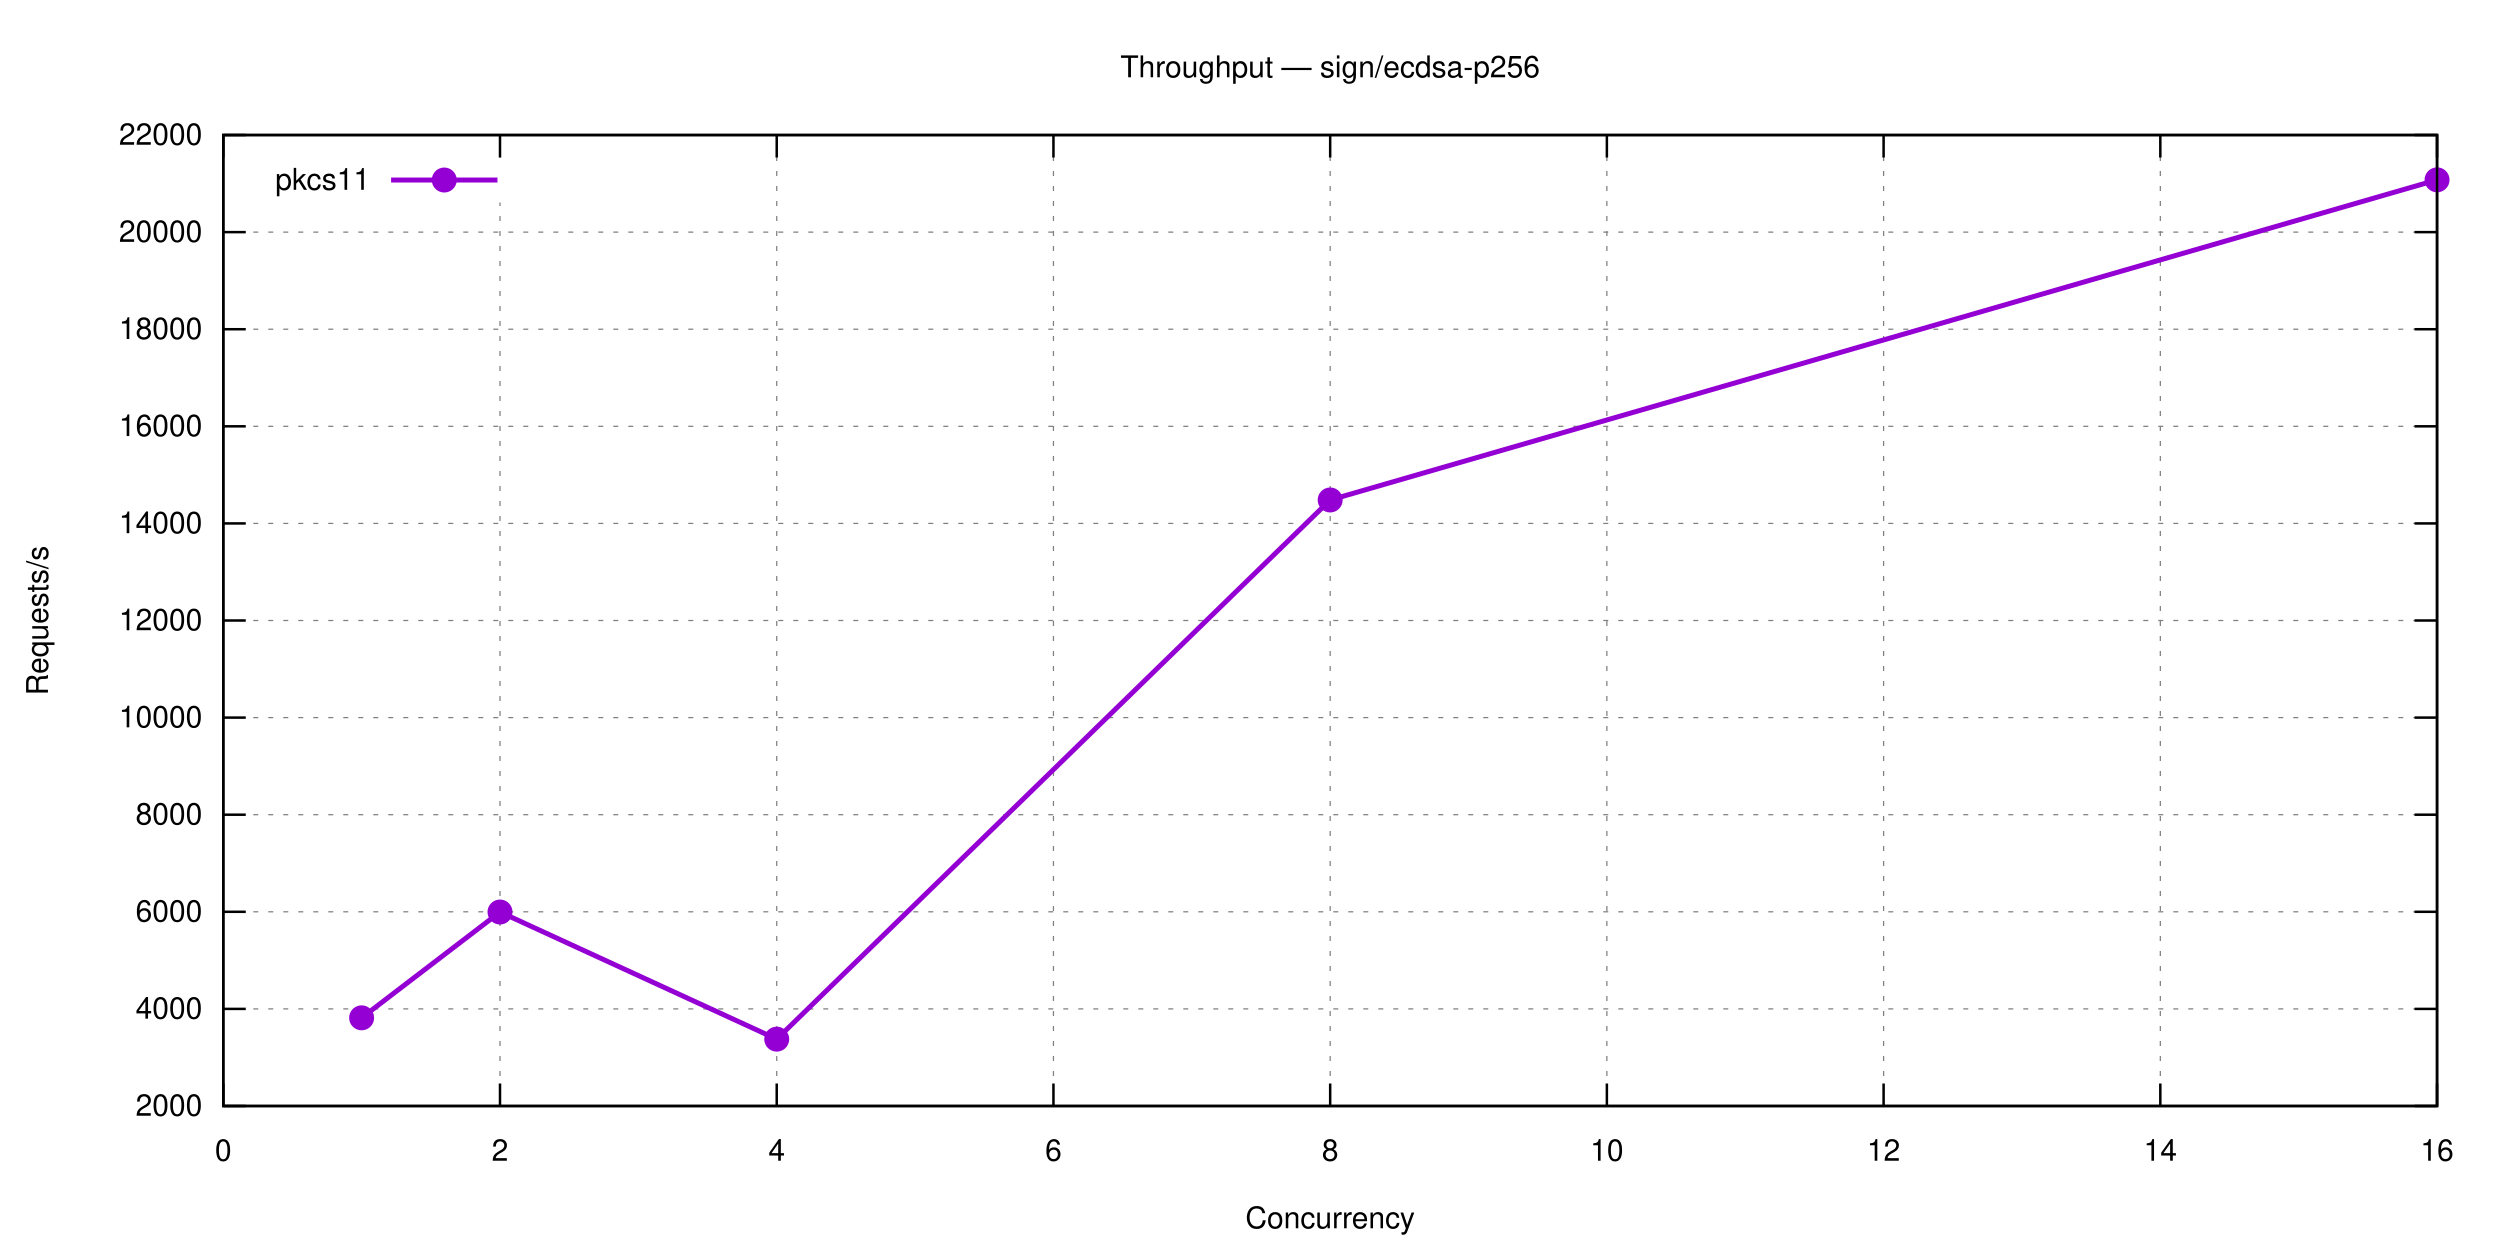
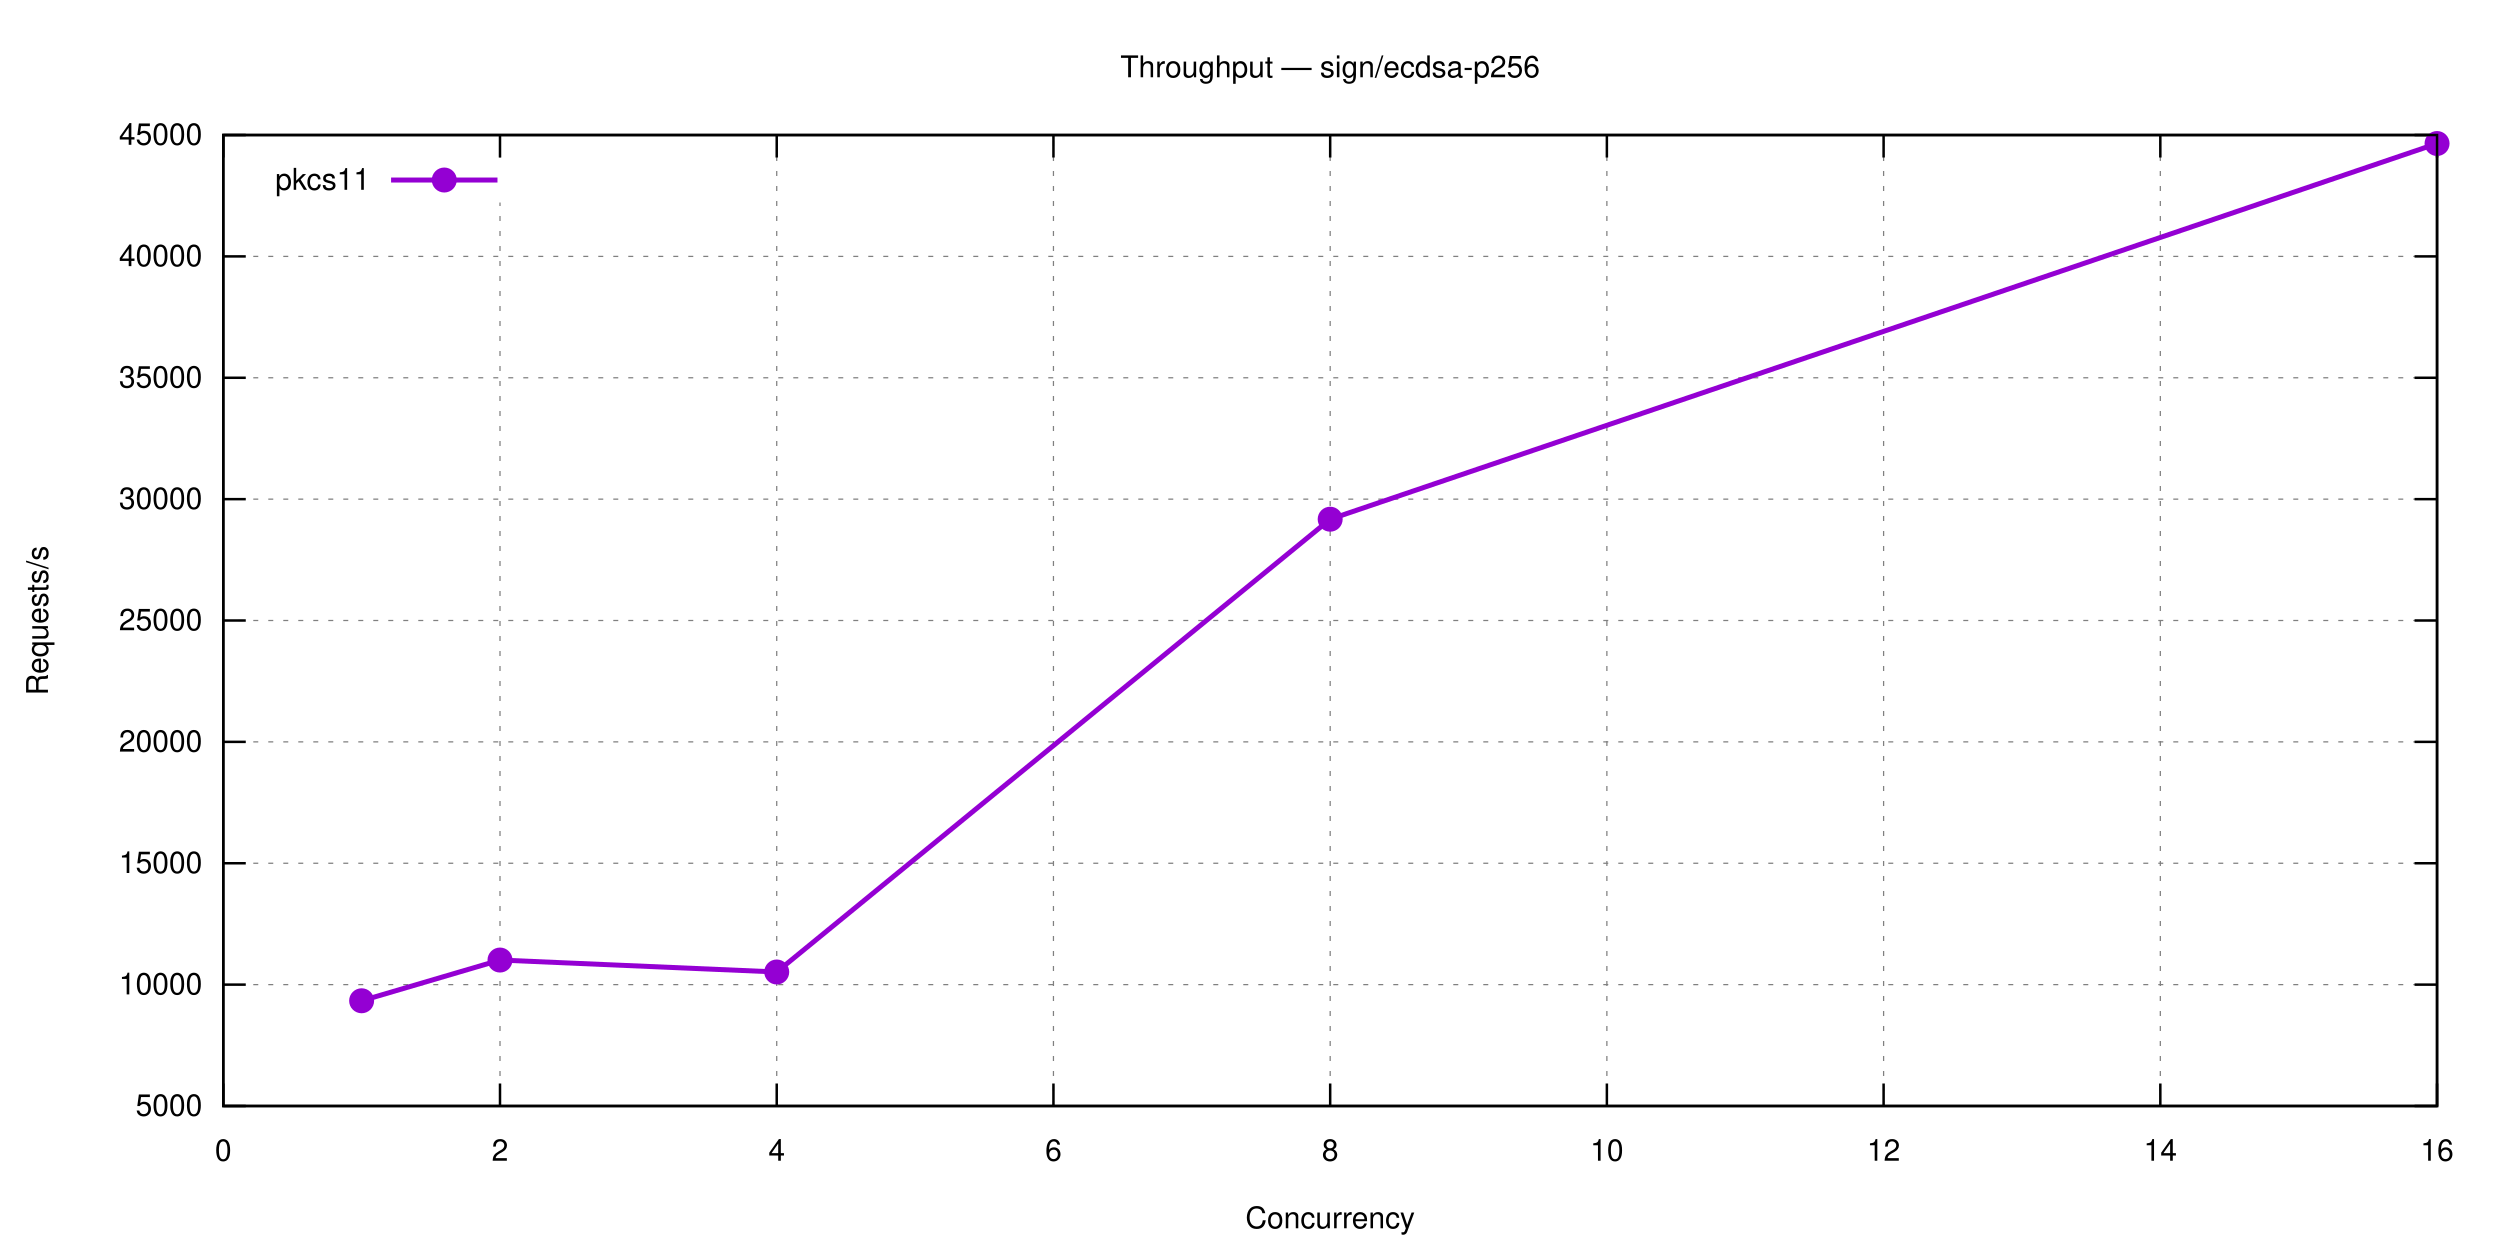
<svg xmlns="http://www.w3.org/2000/svg" xmlns:xlink="http://www.w3.org/1999/xlink" width="1000" height="500" viewBox="0 0 1000 500">
  <g id="gnuplot_canvas">
    <rect x="0" y="0" width="1000" height="500" fill="none" />
    <defs>
      <circle id="gpDot" r="0.5" stroke-width="0.5" stroke="currentColor" />
      <path id="gpPt0" stroke-width="0.222" stroke="currentColor" d="M-1,0 h2 M0,-1 v2" />
      <path id="gpPt1" stroke-width="0.222" stroke="currentColor" d="M-1,-1 L1,1 M1,-1 L-1,1" />
      <path id="gpPt2" stroke-width="0.222" stroke="currentColor" d="M-1,0 L1,0 M0,-1 L0,1 M-1,-1 L1,1 M-1,1 L1,-1" />
      <rect id="gpPt3" stroke-width="0.222" stroke="currentColor" x="-1" y="-1" width="2" height="2" />
      <rect id="gpPt4" stroke-width="0.222" stroke="currentColor" fill="currentColor" x="-1" y="-1" width="2" height="2" />
      <circle id="gpPt5" stroke-width="0.222" stroke="currentColor" cx="0" cy="0" r="1" />
      <use xlink:href="#gpPt5" id="gpPt6" fill="currentColor" stroke="none" />
      <path id="gpPt7" stroke-width="0.222" stroke="currentColor" d="M0,-1.33 L-1.33,0.67 L1.33,0.67 z" />
      <use xlink:href="#gpPt7" id="gpPt8" fill="currentColor" stroke="none" />
      <use xlink:href="#gpPt7" id="gpPt9" stroke="currentColor" transform="rotate(180)" />
      <use xlink:href="#gpPt9" id="gpPt10" fill="currentColor" stroke="none" />
      <use xlink:href="#gpPt3" id="gpPt11" stroke="currentColor" transform="rotate(45)" />
      <use xlink:href="#gpPt11" id="gpPt12" fill="currentColor" stroke="none" />
      <path id="gpPt13" stroke-width="0.222" stroke="currentColor" d="M0,1.330 L1.265,0.411 L0.782,-1.067 L-0.782,-1.076 L-1.265,0.411 z" />
      <use xlink:href="#gpPt13" id="gpPt14" fill="currentColor" stroke="none" />
      <filter id="textbox" filterUnits="objectBoundingBox" x="0" y="0" height="1" width="1">
        <feFlood flood-color="white" flood-opacity="1" result="bgnd" />
        <feComposite in="SourceGraphic" in2="bgnd" operator="atop" />
      </filter>
      <filter id="greybox" filterUnits="objectBoundingBox" x="0" y="0" height="1" width="1">
        <feFlood flood-color="lightgrey" flood-opacity="1" result="grey" />
        <feComposite in="SourceGraphic" in2="grey" operator="atop" />
      </filter>
    </defs>
    <g fill="none" color="white" stroke="currentColor" stroke-width="1.00" stroke-linecap="butt" stroke-linejoin="miter">
</g>
    <g fill="none" color="black" stroke="currentColor" stroke-width="1.00" stroke-linecap="butt" stroke-linejoin="miter">
</g>
    <g fill="none" color="black" stroke="black" stroke-width="0.50" stroke-linecap="butt" stroke-linejoin="miter">
</g>
    <g fill="none" color="gray" stroke="currentColor" stroke-width="0.50" stroke-linecap="butt" stroke-linejoin="miter">
      <path stroke="gray" stroke-dasharray="2,4" class="gridline" d="M89.31,442.40 L974.82,442.40  " />
    </g>
    <g fill="none" color="gray" stroke="gray" stroke-width="1.00" stroke-linecap="butt" stroke-linejoin="miter">
</g>
    <g fill="none" color="black" stroke="currentColor" stroke-width="1.00" stroke-linecap="butt" stroke-linejoin="miter">
      <path stroke="black" d="M89.31,442.40 L98.31,442.40 M974.82,442.40 L965.82,442.40  " />
      <g transform="translate(80.92,446.30)" stroke="none" fill="black" font-family="Helvetica" font-size="12.00" text-anchor="end">
        <text>
-           <tspan font-family="Helvetica"> 2000</tspan>
-         </text>
-       </g>
-     </g>
-     <g fill="none" color="black" stroke="currentColor" stroke-width="1.00" stroke-linecap="butt" stroke-linejoin="miter">
- </g>
-     <g fill="none" color="black" stroke="black" stroke-width="0.50" stroke-linecap="butt" stroke-linejoin="miter">
- </g>
-     <g fill="none" color="gray" stroke="currentColor" stroke-width="0.50" stroke-linecap="butt" stroke-linejoin="miter">
-       <path stroke="gray" stroke-dasharray="2,4" class="gridline" d="M89.31,403.56 L974.82,403.56  " />
-     </g>
-     <g fill="none" color="gray" stroke="gray" stroke-width="1.00" stroke-linecap="butt" stroke-linejoin="miter">
- </g>
-     <g fill="none" color="black" stroke="currentColor" stroke-width="1.00" stroke-linecap="butt" stroke-linejoin="miter">
-       <path stroke="black" d="M89.31,403.56 L98.31,403.56 M974.82,403.56 L965.82,403.56  " />
-       <g transform="translate(80.92,407.46)" stroke="none" fill="black" font-family="Helvetica" font-size="12.00" text-anchor="end">
-         <text>
-           <tspan font-family="Helvetica"> 4000</tspan>
-         </text>
-       </g>
-     </g>
-     <g fill="none" color="black" stroke="currentColor" stroke-width="1.00" stroke-linecap="butt" stroke-linejoin="miter">
- </g>
-     <g fill="none" color="black" stroke="black" stroke-width="0.50" stroke-linecap="butt" stroke-linejoin="miter">
- </g>
-     <g fill="none" color="gray" stroke="currentColor" stroke-width="0.50" stroke-linecap="butt" stroke-linejoin="miter">
-       <path stroke="gray" stroke-dasharray="2,4" class="gridline" d="M89.31,364.72 L974.82,364.72  " />
-     </g>
-     <g fill="none" color="gray" stroke="gray" stroke-width="1.00" stroke-linecap="butt" stroke-linejoin="miter">
- </g>
-     <g fill="none" color="black" stroke="currentColor" stroke-width="1.00" stroke-linecap="butt" stroke-linejoin="miter">
-       <path stroke="black" d="M89.31,364.72 L98.31,364.72 M974.82,364.72 L965.82,364.72  " />
-       <g transform="translate(80.92,368.62)" stroke="none" fill="black" font-family="Helvetica" font-size="12.00" text-anchor="end">
-         <text>
-           <tspan font-family="Helvetica"> 6000</tspan>
-         </text>
-       </g>
-     </g>
-     <g fill="none" color="black" stroke="currentColor" stroke-width="1.00" stroke-linecap="butt" stroke-linejoin="miter">
- </g>
-     <g fill="none" color="black" stroke="black" stroke-width="0.50" stroke-linecap="butt" stroke-linejoin="miter">
- </g>
-     <g fill="none" color="gray" stroke="currentColor" stroke-width="0.50" stroke-linecap="butt" stroke-linejoin="miter">
-       <path stroke="gray" stroke-dasharray="2,4" class="gridline" d="M89.31,325.88 L974.82,325.88  " />
-     </g>
-     <g fill="none" color="gray" stroke="gray" stroke-width="1.00" stroke-linecap="butt" stroke-linejoin="miter">
- </g>
-     <g fill="none" color="black" stroke="currentColor" stroke-width="1.00" stroke-linecap="butt" stroke-linejoin="miter">
-       <path stroke="black" d="M89.31,325.88 L98.31,325.88 M974.82,325.88 L965.82,325.88  " />
-       <g transform="translate(80.92,329.78)" stroke="none" fill="black" font-family="Helvetica" font-size="12.00" text-anchor="end">
-         <text>
-           <tspan font-family="Helvetica"> 8000</tspan>
-         </text>
-       </g>
-     </g>
-     <g fill="none" color="black" stroke="currentColor" stroke-width="1.00" stroke-linecap="butt" stroke-linejoin="miter">
- </g>
-     <g fill="none" color="black" stroke="black" stroke-width="0.50" stroke-linecap="butt" stroke-linejoin="miter">
- </g>
-     <g fill="none" color="gray" stroke="currentColor" stroke-width="0.50" stroke-linecap="butt" stroke-linejoin="miter">
-       <path stroke="gray" stroke-dasharray="2,4" class="gridline" d="M89.31,287.04 L974.82,287.04  " />
-     </g>
-     <g fill="none" color="gray" stroke="gray" stroke-width="1.00" stroke-linecap="butt" stroke-linejoin="miter">
- </g>
-     <g fill="none" color="black" stroke="currentColor" stroke-width="1.00" stroke-linecap="butt" stroke-linejoin="miter">
-       <path stroke="black" d="M89.31,287.04 L98.31,287.04 M974.82,287.04 L965.82,287.04  " />
-       <g transform="translate(80.92,290.94)" stroke="none" fill="black" font-family="Helvetica" font-size="12.00" text-anchor="end">
+           <tspan font-family="Helvetica"> 5000</tspan>
+         </text>
+       </g>
+     </g>
+     <g fill="none" color="black" stroke="currentColor" stroke-width="1.00" stroke-linecap="butt" stroke-linejoin="miter">
+ </g>
+     <g fill="none" color="black" stroke="black" stroke-width="0.50" stroke-linecap="butt" stroke-linejoin="miter">
+ </g>
+     <g fill="none" color="gray" stroke="currentColor" stroke-width="0.50" stroke-linecap="butt" stroke-linejoin="miter">
+       <path stroke="gray" stroke-dasharray="2,4" class="gridline" d="M89.31,393.85 L974.82,393.85  " />
+     </g>
+     <g fill="none" color="gray" stroke="gray" stroke-width="1.00" stroke-linecap="butt" stroke-linejoin="miter">
+ </g>
+     <g fill="none" color="black" stroke="currentColor" stroke-width="1.00" stroke-linecap="butt" stroke-linejoin="miter">
+       <path stroke="black" d="M89.31,393.85 L98.31,393.85 M974.82,393.85 L965.82,393.85  " />
+       <g transform="translate(80.92,397.75)" stroke="none" fill="black" font-family="Helvetica" font-size="12.00" text-anchor="end">
        <text>
          <tspan font-family="Helvetica"> 10000</tspan>
+         </text>
+       </g>
+     </g>
+     <g fill="none" color="black" stroke="currentColor" stroke-width="1.00" stroke-linecap="butt" stroke-linejoin="miter">
+ </g>
+     <g fill="none" color="black" stroke="black" stroke-width="0.50" stroke-linecap="butt" stroke-linejoin="miter">
+ </g>
+     <g fill="none" color="gray" stroke="currentColor" stroke-width="0.50" stroke-linecap="butt" stroke-linejoin="miter">
+       <path stroke="gray" stroke-dasharray="2,4" class="gridline" d="M89.31,345.30 L974.82,345.30  " />
+     </g>
+     <g fill="none" color="gray" stroke="gray" stroke-width="1.00" stroke-linecap="butt" stroke-linejoin="miter">
+ </g>
+     <g fill="none" color="black" stroke="currentColor" stroke-width="1.00" stroke-linecap="butt" stroke-linejoin="miter">
+       <path stroke="black" d="M89.31,345.30 L98.31,345.30 M974.82,345.30 L965.82,345.30  " />
+       <g transform="translate(80.92,349.20)" stroke="none" fill="black" font-family="Helvetica" font-size="12.00" text-anchor="end">
+         <text>
+           <tspan font-family="Helvetica"> 15000</tspan>
+         </text>
+       </g>
+     </g>
+     <g fill="none" color="black" stroke="currentColor" stroke-width="1.00" stroke-linecap="butt" stroke-linejoin="miter">
+ </g>
+     <g fill="none" color="black" stroke="black" stroke-width="0.50" stroke-linecap="butt" stroke-linejoin="miter">
+ </g>
+     <g fill="none" color="gray" stroke="currentColor" stroke-width="0.50" stroke-linecap="butt" stroke-linejoin="miter">
+       <path stroke="gray" stroke-dasharray="2,4" class="gridline" d="M89.31,296.75 L974.82,296.75  " />
+     </g>
+     <g fill="none" color="gray" stroke="gray" stroke-width="1.00" stroke-linecap="butt" stroke-linejoin="miter">
+ </g>
+     <g fill="none" color="black" stroke="currentColor" stroke-width="1.00" stroke-linecap="butt" stroke-linejoin="miter">
+       <path stroke="black" d="M89.31,296.75 L98.31,296.75 M974.82,296.75 L965.82,296.75  " />
+       <g transform="translate(80.92,300.65)" stroke="none" fill="black" font-family="Helvetica" font-size="12.00" text-anchor="end">
+         <text>
+           <tspan font-family="Helvetica"> 20000</tspan>
        </text>
      </g>
    </g>
    <g fill="none" color="black" stroke="currentColor" stroke-width="1.00" stroke-linecap="butt" stroke-linejoin="miter">
</g>
    <g fill="none" color="black" stroke="black" stroke-width="0.50" stroke-linecap="butt" stroke-linejoin="miter">
</g>
    <g fill="none" color="gray" stroke="currentColor" stroke-width="0.50" stroke-linecap="butt" stroke-linejoin="miter">
      <path stroke="gray" stroke-dasharray="2,4" class="gridline" d="M89.31,248.20 L974.82,248.20  " />
    </g>
    <g fill="none" color="gray" stroke="gray" stroke-width="1.00" stroke-linecap="butt" stroke-linejoin="miter">
</g>
    <g fill="none" color="black" stroke="currentColor" stroke-width="1.00" stroke-linecap="butt" stroke-linejoin="miter">
      <path stroke="black" d="M89.31,248.20 L98.31,248.20 M974.82,248.20 L965.82,248.20  " />
      <g transform="translate(80.92,252.10)" stroke="none" fill="black" font-family="Helvetica" font-size="12.00" text-anchor="end">
        <text>
-           <tspan font-family="Helvetica"> 12000</tspan>
-         </text>
-       </g>
-     </g>
-     <g fill="none" color="black" stroke="currentColor" stroke-width="1.00" stroke-linecap="butt" stroke-linejoin="miter">
- </g>
-     <g fill="none" color="black" stroke="black" stroke-width="0.50" stroke-linecap="butt" stroke-linejoin="miter">
- </g>
-     <g fill="none" color="gray" stroke="currentColor" stroke-width="0.50" stroke-linecap="butt" stroke-linejoin="miter">
-       <path stroke="gray" stroke-dasharray="2,4" class="gridline" d="M89.31,209.37 L974.82,209.37  " />
-     </g>
-     <g fill="none" color="gray" stroke="gray" stroke-width="1.00" stroke-linecap="butt" stroke-linejoin="miter">
- </g>
-     <g fill="none" color="black" stroke="currentColor" stroke-width="1.00" stroke-linecap="butt" stroke-linejoin="miter">
-       <path stroke="black" d="M89.31,209.37 L98.31,209.37 M974.82,209.37 L965.82,209.37  " />
-       <g transform="translate(80.92,213.27)" stroke="none" fill="black" font-family="Helvetica" font-size="12.00" text-anchor="end">
-         <text>
-           <tspan font-family="Helvetica"> 14000</tspan>
-         </text>
-       </g>
-     </g>
-     <g fill="none" color="black" stroke="currentColor" stroke-width="1.00" stroke-linecap="butt" stroke-linejoin="miter">
- </g>
-     <g fill="none" color="black" stroke="black" stroke-width="0.50" stroke-linecap="butt" stroke-linejoin="miter">
- </g>
-     <g fill="none" color="gray" stroke="currentColor" stroke-width="0.50" stroke-linecap="butt" stroke-linejoin="miter">
-       <path stroke="gray" stroke-dasharray="2,4" class="gridline" d="M89.31,170.53 L974.82,170.53  " />
-     </g>
-     <g fill="none" color="gray" stroke="gray" stroke-width="1.00" stroke-linecap="butt" stroke-linejoin="miter">
- </g>
-     <g fill="none" color="black" stroke="currentColor" stroke-width="1.00" stroke-linecap="butt" stroke-linejoin="miter">
-       <path stroke="black" d="M89.31,170.53 L98.31,170.53 M974.82,170.53 L965.82,170.53  " />
-       <g transform="translate(80.92,174.43)" stroke="none" fill="black" font-family="Helvetica" font-size="12.00" text-anchor="end">
-         <text>
-           <tspan font-family="Helvetica"> 16000</tspan>
-         </text>
-       </g>
-     </g>
-     <g fill="none" color="black" stroke="currentColor" stroke-width="1.00" stroke-linecap="butt" stroke-linejoin="miter">
- </g>
-     <g fill="none" color="black" stroke="black" stroke-width="0.50" stroke-linecap="butt" stroke-linejoin="miter">
- </g>
-     <g fill="none" color="gray" stroke="currentColor" stroke-width="0.50" stroke-linecap="butt" stroke-linejoin="miter">
-       <path stroke="gray" stroke-dasharray="2,4" class="gridline" d="M89.31,131.69 L974.82,131.69  " />
-     </g>
-     <g fill="none" color="gray" stroke="gray" stroke-width="1.00" stroke-linecap="butt" stroke-linejoin="miter">
- </g>
-     <g fill="none" color="black" stroke="currentColor" stroke-width="1.00" stroke-linecap="butt" stroke-linejoin="miter">
-       <path stroke="black" d="M89.31,131.69 L98.31,131.69 M974.82,131.69 L965.82,131.69  " />
-       <g transform="translate(80.92,135.59)" stroke="none" fill="black" font-family="Helvetica" font-size="12.00" text-anchor="end">
-         <text>
-           <tspan font-family="Helvetica"> 18000</tspan>
-         </text>
-       </g>
-     </g>
-     <g fill="none" color="black" stroke="currentColor" stroke-width="1.00" stroke-linecap="butt" stroke-linejoin="miter">
- </g>
-     <g fill="none" color="black" stroke="black" stroke-width="0.50" stroke-linecap="butt" stroke-linejoin="miter">
- </g>
-     <g fill="none" color="gray" stroke="currentColor" stroke-width="0.50" stroke-linecap="butt" stroke-linejoin="miter">
-       <path stroke="gray" stroke-dasharray="2,4" class="gridline" d="M89.31,92.85 L974.82,92.85  " />
-     </g>
-     <g fill="none" color="gray" stroke="gray" stroke-width="1.00" stroke-linecap="butt" stroke-linejoin="miter">
- </g>
-     <g fill="none" color="black" stroke="currentColor" stroke-width="1.00" stroke-linecap="butt" stroke-linejoin="miter">
-       <path stroke="black" d="M89.31,92.85 L98.31,92.85 M974.82,92.85 L965.82,92.85  " />
-       <g transform="translate(80.92,96.75)" stroke="none" fill="black" font-family="Helvetica" font-size="12.00" text-anchor="end">
-         <text>
-           <tspan font-family="Helvetica"> 20000</tspan>
+           <tspan font-family="Helvetica"> 25000</tspan>
+         </text>
+       </g>
+     </g>
+     <g fill="none" color="black" stroke="currentColor" stroke-width="1.00" stroke-linecap="butt" stroke-linejoin="miter">
+ </g>
+     <g fill="none" color="black" stroke="black" stroke-width="0.50" stroke-linecap="butt" stroke-linejoin="miter">
+ </g>
+     <g fill="none" color="gray" stroke="currentColor" stroke-width="0.50" stroke-linecap="butt" stroke-linejoin="miter">
+       <path stroke="gray" stroke-dasharray="2,4" class="gridline" d="M89.31,199.66 L974.82,199.66  " />
+     </g>
+     <g fill="none" color="gray" stroke="gray" stroke-width="1.00" stroke-linecap="butt" stroke-linejoin="miter">
+ </g>
+     <g fill="none" color="black" stroke="currentColor" stroke-width="1.00" stroke-linecap="butt" stroke-linejoin="miter">
+       <path stroke="black" d="M89.31,199.66 L98.31,199.66 M974.82,199.66 L965.82,199.66  " />
+       <g transform="translate(80.92,203.56)" stroke="none" fill="black" font-family="Helvetica" font-size="12.00" text-anchor="end">
+         <text>
+           <tspan font-family="Helvetica"> 30000</tspan>
+         </text>
+       </g>
+     </g>
+     <g fill="none" color="black" stroke="currentColor" stroke-width="1.00" stroke-linecap="butt" stroke-linejoin="miter">
+ </g>
+     <g fill="none" color="black" stroke="black" stroke-width="0.50" stroke-linecap="butt" stroke-linejoin="miter">
+ </g>
+     <g fill="none" color="gray" stroke="currentColor" stroke-width="0.50" stroke-linecap="butt" stroke-linejoin="miter">
+       <path stroke="gray" stroke-dasharray="2,4" class="gridline" d="M89.31,151.11 L974.82,151.11  " />
+     </g>
+     <g fill="none" color="gray" stroke="gray" stroke-width="1.00" stroke-linecap="butt" stroke-linejoin="miter">
+ </g>
+     <g fill="none" color="black" stroke="currentColor" stroke-width="1.00" stroke-linecap="butt" stroke-linejoin="miter">
+       <path stroke="black" d="M89.31,151.11 L98.31,151.11 M974.82,151.11 L965.82,151.11  " />
+       <g transform="translate(80.92,155.01)" stroke="none" fill="black" font-family="Helvetica" font-size="12.00" text-anchor="end">
+         <text>
+           <tspan font-family="Helvetica"> 35000</tspan>
+         </text>
+       </g>
+     </g>
+     <g fill="none" color="black" stroke="currentColor" stroke-width="1.00" stroke-linecap="butt" stroke-linejoin="miter">
+ </g>
+     <g fill="none" color="black" stroke="black" stroke-width="0.50" stroke-linecap="butt" stroke-linejoin="miter">
+ </g>
+     <g fill="none" color="gray" stroke="currentColor" stroke-width="0.50" stroke-linecap="butt" stroke-linejoin="miter">
+       <path stroke="gray" stroke-dasharray="2,4" class="gridline" d="M89.31,102.56 L974.82,102.56  " />
+     </g>
+     <g fill="none" color="gray" stroke="gray" stroke-width="1.00" stroke-linecap="butt" stroke-linejoin="miter">
+ </g>
+     <g fill="none" color="black" stroke="currentColor" stroke-width="1.00" stroke-linecap="butt" stroke-linejoin="miter">
+       <path stroke="black" d="M89.31,102.56 L98.31,102.56 M974.82,102.56 L965.82,102.56  " />
+       <g transform="translate(80.92,106.46)" stroke="none" fill="black" font-family="Helvetica" font-size="12.00" text-anchor="end">
+         <text>
+           <tspan font-family="Helvetica"> 40000</tspan>
        </text>
      </g>
    </g>
    <g fill="none" color="black" stroke="currentColor" stroke-width="1.00" stroke-linecap="butt" stroke-linejoin="miter">
</g>
    <g fill="none" color="black" stroke="black" stroke-width="0.50" stroke-linecap="butt" stroke-linejoin="miter">
</g>
    <g fill="none" color="gray" stroke="currentColor" stroke-width="0.50" stroke-linecap="butt" stroke-linejoin="miter">
      <path stroke="gray" stroke-dasharray="2,4" class="gridline" d="M89.31,54.01 L974.82,54.01  " />
    </g>
    <g fill="none" color="gray" stroke="gray" stroke-width="1.00" stroke-linecap="butt" stroke-linejoin="miter">
</g>
    <g fill="none" color="black" stroke="currentColor" stroke-width="1.00" stroke-linecap="butt" stroke-linejoin="miter">
      <path stroke="black" d="M89.31,54.01 L98.31,54.01 M974.82,54.01 L965.82,54.01  " />
      <g transform="translate(80.92,57.91)" stroke="none" fill="black" font-family="Helvetica" font-size="12.00" text-anchor="end">
        <text>
-           <tspan font-family="Helvetica"> 22000</tspan>
+           <tspan font-family="Helvetica"> 45000</tspan>
        </text>
      </g>
    </g>
    <g fill="none" color="black" stroke="currentColor" stroke-width="1.00" stroke-linecap="butt" stroke-linejoin="miter">
</g>
    <g fill="none" color="black" stroke="black" stroke-width="0.50" stroke-linecap="butt" stroke-linejoin="miter">
</g>
    <g fill="none" color="gray" stroke="currentColor" stroke-width="0.50" stroke-linecap="butt" stroke-linejoin="miter">
      <path stroke="gray" stroke-dasharray="2,4" class="gridline" d="M89.31,442.40 L89.31,54.01  " />
    </g>
    <g fill="none" color="gray" stroke="gray" stroke-width="1.00" stroke-linecap="butt" stroke-linejoin="miter">
</g>
    <g fill="none" color="black" stroke="currentColor" stroke-width="1.00" stroke-linecap="butt" stroke-linejoin="miter">
      <path stroke="black" d="M89.31,442.40 L89.31,433.40 M89.31,54.01 L89.31,63.01  " />
      <g transform="translate(89.31,464.30)" stroke="none" fill="black" font-family="Helvetica" font-size="12.00" text-anchor="middle">
        <text>
          <tspan font-family="Helvetica"> 0</tspan>
        </text>
      </g>
    </g>
    <g fill="none" color="black" stroke="currentColor" stroke-width="1.00" stroke-linecap="butt" stroke-linejoin="miter">
</g>
    <g fill="none" color="black" stroke="black" stroke-width="0.50" stroke-linecap="butt" stroke-linejoin="miter">
</g>
    <g fill="none" color="gray" stroke="currentColor" stroke-width="0.50" stroke-linecap="butt" stroke-linejoin="miter">
      <path stroke="gray" stroke-dasharray="2,4" class="gridline" d="M200.00,442.40 L200.00,81.01 M200.00,63.01 L200.00,54.01  " />
    </g>
    <g fill="none" color="gray" stroke="gray" stroke-width="1.00" stroke-linecap="butt" stroke-linejoin="miter">
</g>
    <g fill="none" color="black" stroke="currentColor" stroke-width="1.00" stroke-linecap="butt" stroke-linejoin="miter">
      <path stroke="black" d="M200.00,442.40 L200.00,433.40 M200.00,54.01 L200.00,63.01  " />
      <g transform="translate(200.00,464.30)" stroke="none" fill="black" font-family="Helvetica" font-size="12.00" text-anchor="middle">
        <text>
          <tspan font-family="Helvetica"> 2</tspan>
        </text>
      </g>
    </g>
    <g fill="none" color="black" stroke="currentColor" stroke-width="1.00" stroke-linecap="butt" stroke-linejoin="miter">
</g>
    <g fill="none" color="black" stroke="black" stroke-width="0.50" stroke-linecap="butt" stroke-linejoin="miter">
</g>
    <g fill="none" color="gray" stroke="currentColor" stroke-width="0.50" stroke-linecap="butt" stroke-linejoin="miter">
      <path stroke="gray" stroke-dasharray="2,4" class="gridline" d="M310.69,442.40 L310.69,54.01  " />
    </g>
    <g fill="none" color="gray" stroke="gray" stroke-width="1.00" stroke-linecap="butt" stroke-linejoin="miter">
</g>
    <g fill="none" color="black" stroke="currentColor" stroke-width="1.00" stroke-linecap="butt" stroke-linejoin="miter">
      <path stroke="black" d="M310.69,442.40 L310.69,433.40 M310.69,54.01 L310.69,63.01  " />
      <g transform="translate(310.69,464.30)" stroke="none" fill="black" font-family="Helvetica" font-size="12.00" text-anchor="middle">
        <text>
          <tspan font-family="Helvetica"> 4</tspan>
        </text>
      </g>
    </g>
    <g fill="none" color="black" stroke="currentColor" stroke-width="1.00" stroke-linecap="butt" stroke-linejoin="miter">
</g>
    <g fill="none" color="black" stroke="black" stroke-width="0.50" stroke-linecap="butt" stroke-linejoin="miter">
</g>
    <g fill="none" color="gray" stroke="currentColor" stroke-width="0.50" stroke-linecap="butt" stroke-linejoin="miter">
      <path stroke="gray" stroke-dasharray="2,4" class="gridline" d="M421.38,442.40 L421.38,54.01  " />
    </g>
    <g fill="none" color="gray" stroke="gray" stroke-width="1.00" stroke-linecap="butt" stroke-linejoin="miter">
</g>
    <g fill="none" color="black" stroke="currentColor" stroke-width="1.00" stroke-linecap="butt" stroke-linejoin="miter">
      <path stroke="black" d="M421.38,442.40 L421.38,433.40 M421.38,54.01 L421.38,63.01  " />
      <g transform="translate(421.38,464.30)" stroke="none" fill="black" font-family="Helvetica" font-size="12.00" text-anchor="middle">
        <text>
          <tspan font-family="Helvetica"> 6</tspan>
        </text>
      </g>
    </g>
    <g fill="none" color="black" stroke="currentColor" stroke-width="1.00" stroke-linecap="butt" stroke-linejoin="miter">
</g>
    <g fill="none" color="black" stroke="black" stroke-width="0.50" stroke-linecap="butt" stroke-linejoin="miter">
</g>
    <g fill="none" color="gray" stroke="currentColor" stroke-width="0.50" stroke-linecap="butt" stroke-linejoin="miter">
      <path stroke="gray" stroke-dasharray="2,4" class="gridline" d="M532.07,442.40 L532.07,54.01  " />
    </g>
    <g fill="none" color="gray" stroke="gray" stroke-width="1.00" stroke-linecap="butt" stroke-linejoin="miter">
</g>
    <g fill="none" color="black" stroke="currentColor" stroke-width="1.00" stroke-linecap="butt" stroke-linejoin="miter">
      <path stroke="black" d="M532.07,442.40 L532.07,433.40 M532.07,54.01 L532.07,63.01  " />
      <g transform="translate(532.07,464.30)" stroke="none" fill="black" font-family="Helvetica" font-size="12.00" text-anchor="middle">
        <text>
          <tspan font-family="Helvetica"> 8</tspan>
        </text>
      </g>
    </g>
    <g fill="none" color="black" stroke="currentColor" stroke-width="1.00" stroke-linecap="butt" stroke-linejoin="miter">
</g>
    <g fill="none" color="black" stroke="black" stroke-width="0.50" stroke-linecap="butt" stroke-linejoin="miter">
</g>
    <g fill="none" color="gray" stroke="currentColor" stroke-width="0.50" stroke-linecap="butt" stroke-linejoin="miter">
      <path stroke="gray" stroke-dasharray="2,4" class="gridline" d="M642.75,442.40 L642.75,54.01  " />
    </g>
    <g fill="none" color="gray" stroke="gray" stroke-width="1.00" stroke-linecap="butt" stroke-linejoin="miter">
</g>
    <g fill="none" color="black" stroke="currentColor" stroke-width="1.00" stroke-linecap="butt" stroke-linejoin="miter">
      <path stroke="black" d="M642.75,442.40 L642.75,433.40 M642.75,54.01 L642.75,63.01  " />
      <g transform="translate(642.75,464.30)" stroke="none" fill="black" font-family="Helvetica" font-size="12.00" text-anchor="middle">
        <text>
          <tspan font-family="Helvetica"> 10</tspan>
        </text>
      </g>
    </g>
    <g fill="none" color="black" stroke="currentColor" stroke-width="1.00" stroke-linecap="butt" stroke-linejoin="miter">
</g>
    <g fill="none" color="black" stroke="black" stroke-width="0.50" stroke-linecap="butt" stroke-linejoin="miter">
</g>
    <g fill="none" color="gray" stroke="currentColor" stroke-width="0.50" stroke-linecap="butt" stroke-linejoin="miter">
      <path stroke="gray" stroke-dasharray="2,4" class="gridline" d="M753.44,442.40 L753.44,54.01  " />
    </g>
    <g fill="none" color="gray" stroke="gray" stroke-width="1.00" stroke-linecap="butt" stroke-linejoin="miter">
</g>
    <g fill="none" color="black" stroke="currentColor" stroke-width="1.00" stroke-linecap="butt" stroke-linejoin="miter">
      <path stroke="black" d="M753.44,442.40 L753.44,433.40 M753.44,54.01 L753.44,63.01  " />
      <g transform="translate(753.44,464.30)" stroke="none" fill="black" font-family="Helvetica" font-size="12.00" text-anchor="middle">
        <text>
          <tspan font-family="Helvetica"> 12</tspan>
        </text>
      </g>
    </g>
    <g fill="none" color="black" stroke="currentColor" stroke-width="1.00" stroke-linecap="butt" stroke-linejoin="miter">
</g>
    <g fill="none" color="black" stroke="black" stroke-width="0.50" stroke-linecap="butt" stroke-linejoin="miter">
</g>
    <g fill="none" color="gray" stroke="currentColor" stroke-width="0.50" stroke-linecap="butt" stroke-linejoin="miter">
      <path stroke="gray" stroke-dasharray="2,4" class="gridline" d="M864.13,442.40 L864.13,54.01  " />
    </g>
    <g fill="none" color="gray" stroke="gray" stroke-width="1.00" stroke-linecap="butt" stroke-linejoin="miter">
</g>
    <g fill="none" color="black" stroke="currentColor" stroke-width="1.00" stroke-linecap="butt" stroke-linejoin="miter">
      <path stroke="black" d="M864.13,442.40 L864.13,433.40 M864.13,54.01 L864.13,63.01  " />
      <g transform="translate(864.13,464.30)" stroke="none" fill="black" font-family="Helvetica" font-size="12.00" text-anchor="middle">
        <text>
          <tspan font-family="Helvetica"> 14</tspan>
        </text>
      </g>
    </g>
    <g fill="none" color="black" stroke="currentColor" stroke-width="1.00" stroke-linecap="butt" stroke-linejoin="miter">
</g>
    <g fill="none" color="black" stroke="black" stroke-width="0.50" stroke-linecap="butt" stroke-linejoin="miter">
</g>
    <g fill="none" color="gray" stroke="currentColor" stroke-width="0.50" stroke-linecap="butt" stroke-linejoin="miter">
      <path stroke="gray" stroke-dasharray="2,4" class="gridline" d="M974.82,442.40 L974.82,54.01  " />
    </g>
    <g fill="none" color="gray" stroke="gray" stroke-width="1.00" stroke-linecap="butt" stroke-linejoin="miter">
</g>
    <g fill="none" color="black" stroke="currentColor" stroke-width="1.00" stroke-linecap="butt" stroke-linejoin="miter">
      <path stroke="black" d="M974.82,442.40 L974.82,433.40 M974.82,54.01 L974.82,63.01  " />
      <g transform="translate(974.82,464.30)" stroke="none" fill="black" font-family="Helvetica" font-size="12.00" text-anchor="middle">
        <text>
          <tspan font-family="Helvetica"> 16</tspan>
        </text>
      </g>
    </g>
    <g fill="none" color="black" stroke="currentColor" stroke-width="1.00" stroke-linecap="butt" stroke-linejoin="miter">
</g>
    <g fill="none" color="black" stroke="currentColor" stroke-width="1.00" stroke-linecap="butt" stroke-linejoin="miter">
      <path stroke="black" d="M89.31,54.01 L89.31,442.40 L974.82,442.40 L974.82,54.01 L89.31,54.01 Z  " />
    </g>
    <g fill="none" color="black" stroke="currentColor" stroke-width="1.00" stroke-linecap="butt" stroke-linejoin="miter">
</g>
    <g id="gnuplot_plot_1">
      <g fill="none" color="white" stroke="black" stroke-width="2.00" stroke-linecap="butt" stroke-linejoin="miter">
</g>
      <g fill="none" color="black" stroke="currentColor" stroke-width="2.00" stroke-linecap="butt" stroke-linejoin="miter">
        <g transform="translate(148.04,75.91)" stroke="none" fill="black" font-family="Helvetica" font-size="12.00" text-anchor="end">
          <text>
            <tspan font-family="Helvetica">pkcs11</tspan>
          </text>
        </g>
      </g>
      <g fill="none" color="black" stroke="currentColor" stroke-width="2.00" stroke-linecap="butt" stroke-linejoin="miter">
-         <path stroke="rgb(148,   0, 211)" d="M156.43,72.01 L198.99,72.01 M144.65,407.13 L200.00,364.81 L310.69,415.66 L532.07,199.99 L974.82,71.94  " />
-         <use xlink:href="#gpPt6" transform="translate(144.65,407.13) scale(4.50)" color="rgb(148,   0, 211)" />
-         <use xlink:href="#gpPt6" transform="translate(200.00,364.81) scale(4.50)" color="rgb(148,   0, 211)" />
-         <use xlink:href="#gpPt6" transform="translate(310.69,415.66) scale(4.50)" color="rgb(148,   0, 211)" />
-         <use xlink:href="#gpPt6" transform="translate(532.07,199.99) scale(4.50)" color="rgb(148,   0, 211)" />
-         <use xlink:href="#gpPt6" transform="translate(974.82,71.94) scale(4.50)" color="rgb(148,   0, 211)" />
+         <path stroke="rgb(148,   0, 211)" d="M156.43,72.01 L198.99,72.01 M144.65,400.31 L200.00,384.02 L310.69,388.80 L532.07,207.68 L974.82,57.41  " />
+         <use xlink:href="#gpPt6" transform="translate(144.65,400.31) scale(4.50)" color="rgb(148,   0, 211)" />
+         <use xlink:href="#gpPt6" transform="translate(200.00,384.02) scale(4.50)" color="rgb(148,   0, 211)" />
+         <use xlink:href="#gpPt6" transform="translate(310.69,388.80) scale(4.50)" color="rgb(148,   0, 211)" />
+         <use xlink:href="#gpPt6" transform="translate(532.07,207.68) scale(4.50)" color="rgb(148,   0, 211)" />
+         <use xlink:href="#gpPt6" transform="translate(974.82,57.41) scale(4.50)" color="rgb(148,   0, 211)" />
        <use xlink:href="#gpPt6" transform="translate(177.71,72.01) scale(4.50)" color="rgb(148,   0, 211)" />
      </g>
    </g>
    <g fill="none" color="black" stroke="currentColor" stroke-width="2.00" stroke-linecap="butt" stroke-linejoin="miter">
</g>
    <g fill="none" color="black" stroke="black" stroke-width="1.00" stroke-linecap="butt" stroke-linejoin="miter">
</g>
    <g fill="none" color="black" stroke="currentColor" stroke-width="1.00" stroke-linecap="butt" stroke-linejoin="miter">
      <path stroke="black" d="M89.31,54.01 L89.31,442.40 L974.82,442.40 L974.82,54.01 L89.31,54.01 Z  " />
      <g transform="translate(19.18,248.21) rotate(270.00)" stroke="none" fill="black" font-family="Helvetica" font-size="12.00" text-anchor="middle">
        <text>
          <tspan font-family="Helvetica">Requests/s</tspan>
        </text>
      </g>
    </g>
    <g fill="none" color="black" stroke="currentColor" stroke-width="1.00" stroke-linecap="butt" stroke-linejoin="miter">
      <g transform="translate(532.06,491.30)" stroke="none" fill="black" font-family="Helvetica" font-size="12.00" text-anchor="middle">
        <text>
          <tspan font-family="Helvetica">Concurrency</tspan>
        </text>
      </g>
    </g>
    <g fill="none" color="black" stroke="currentColor" stroke-width="1.00" stroke-linecap="butt" stroke-linejoin="miter">
</g>
    <g fill="none" color="black" stroke="currentColor" stroke-width="1.00" stroke-linecap="butt" stroke-linejoin="miter">
      <g transform="translate(532.06,30.91)" stroke="none" fill="black" font-family="Helvetica" font-size="12.00" text-anchor="middle">
        <text>
          <tspan font-family="Helvetica">Throughput — sign/ecdsa-p256</tspan>
        </text>
      </g>
    </g>
    <g fill="none" color="black" stroke="currentColor" stroke-width="1.00" stroke-linecap="butt" stroke-linejoin="miter">
</g>
  </g>
</svg>
